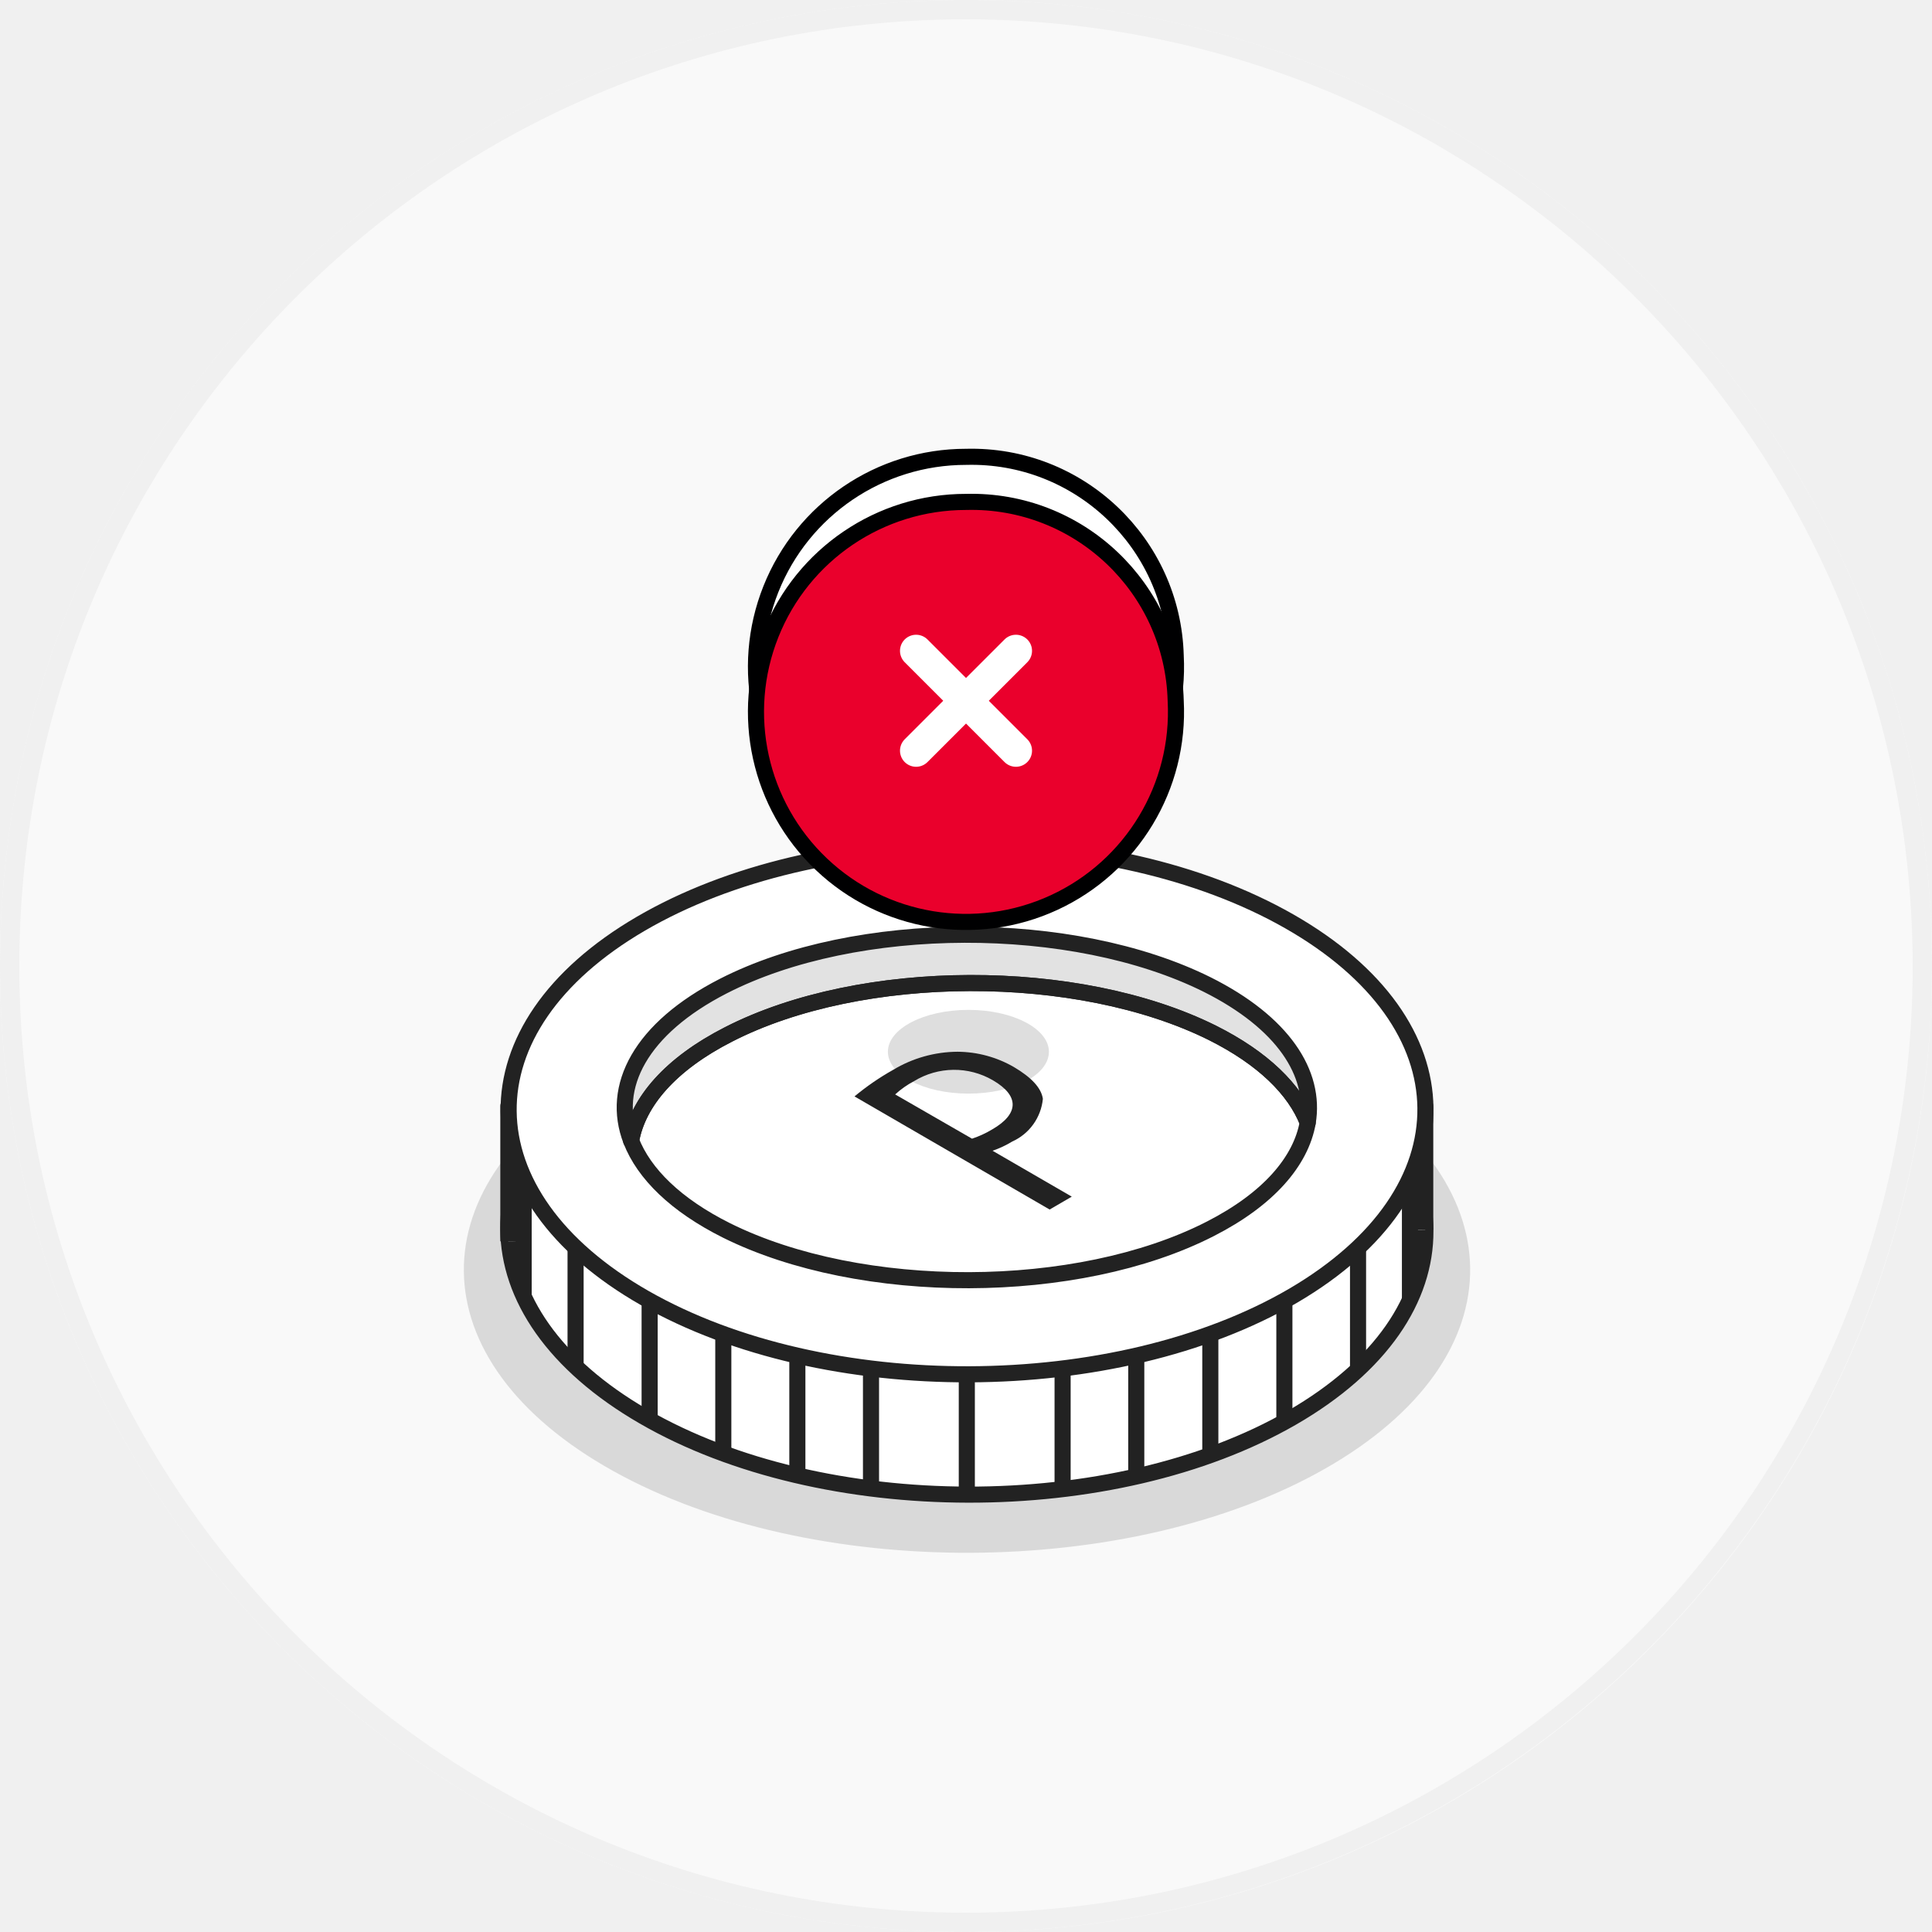
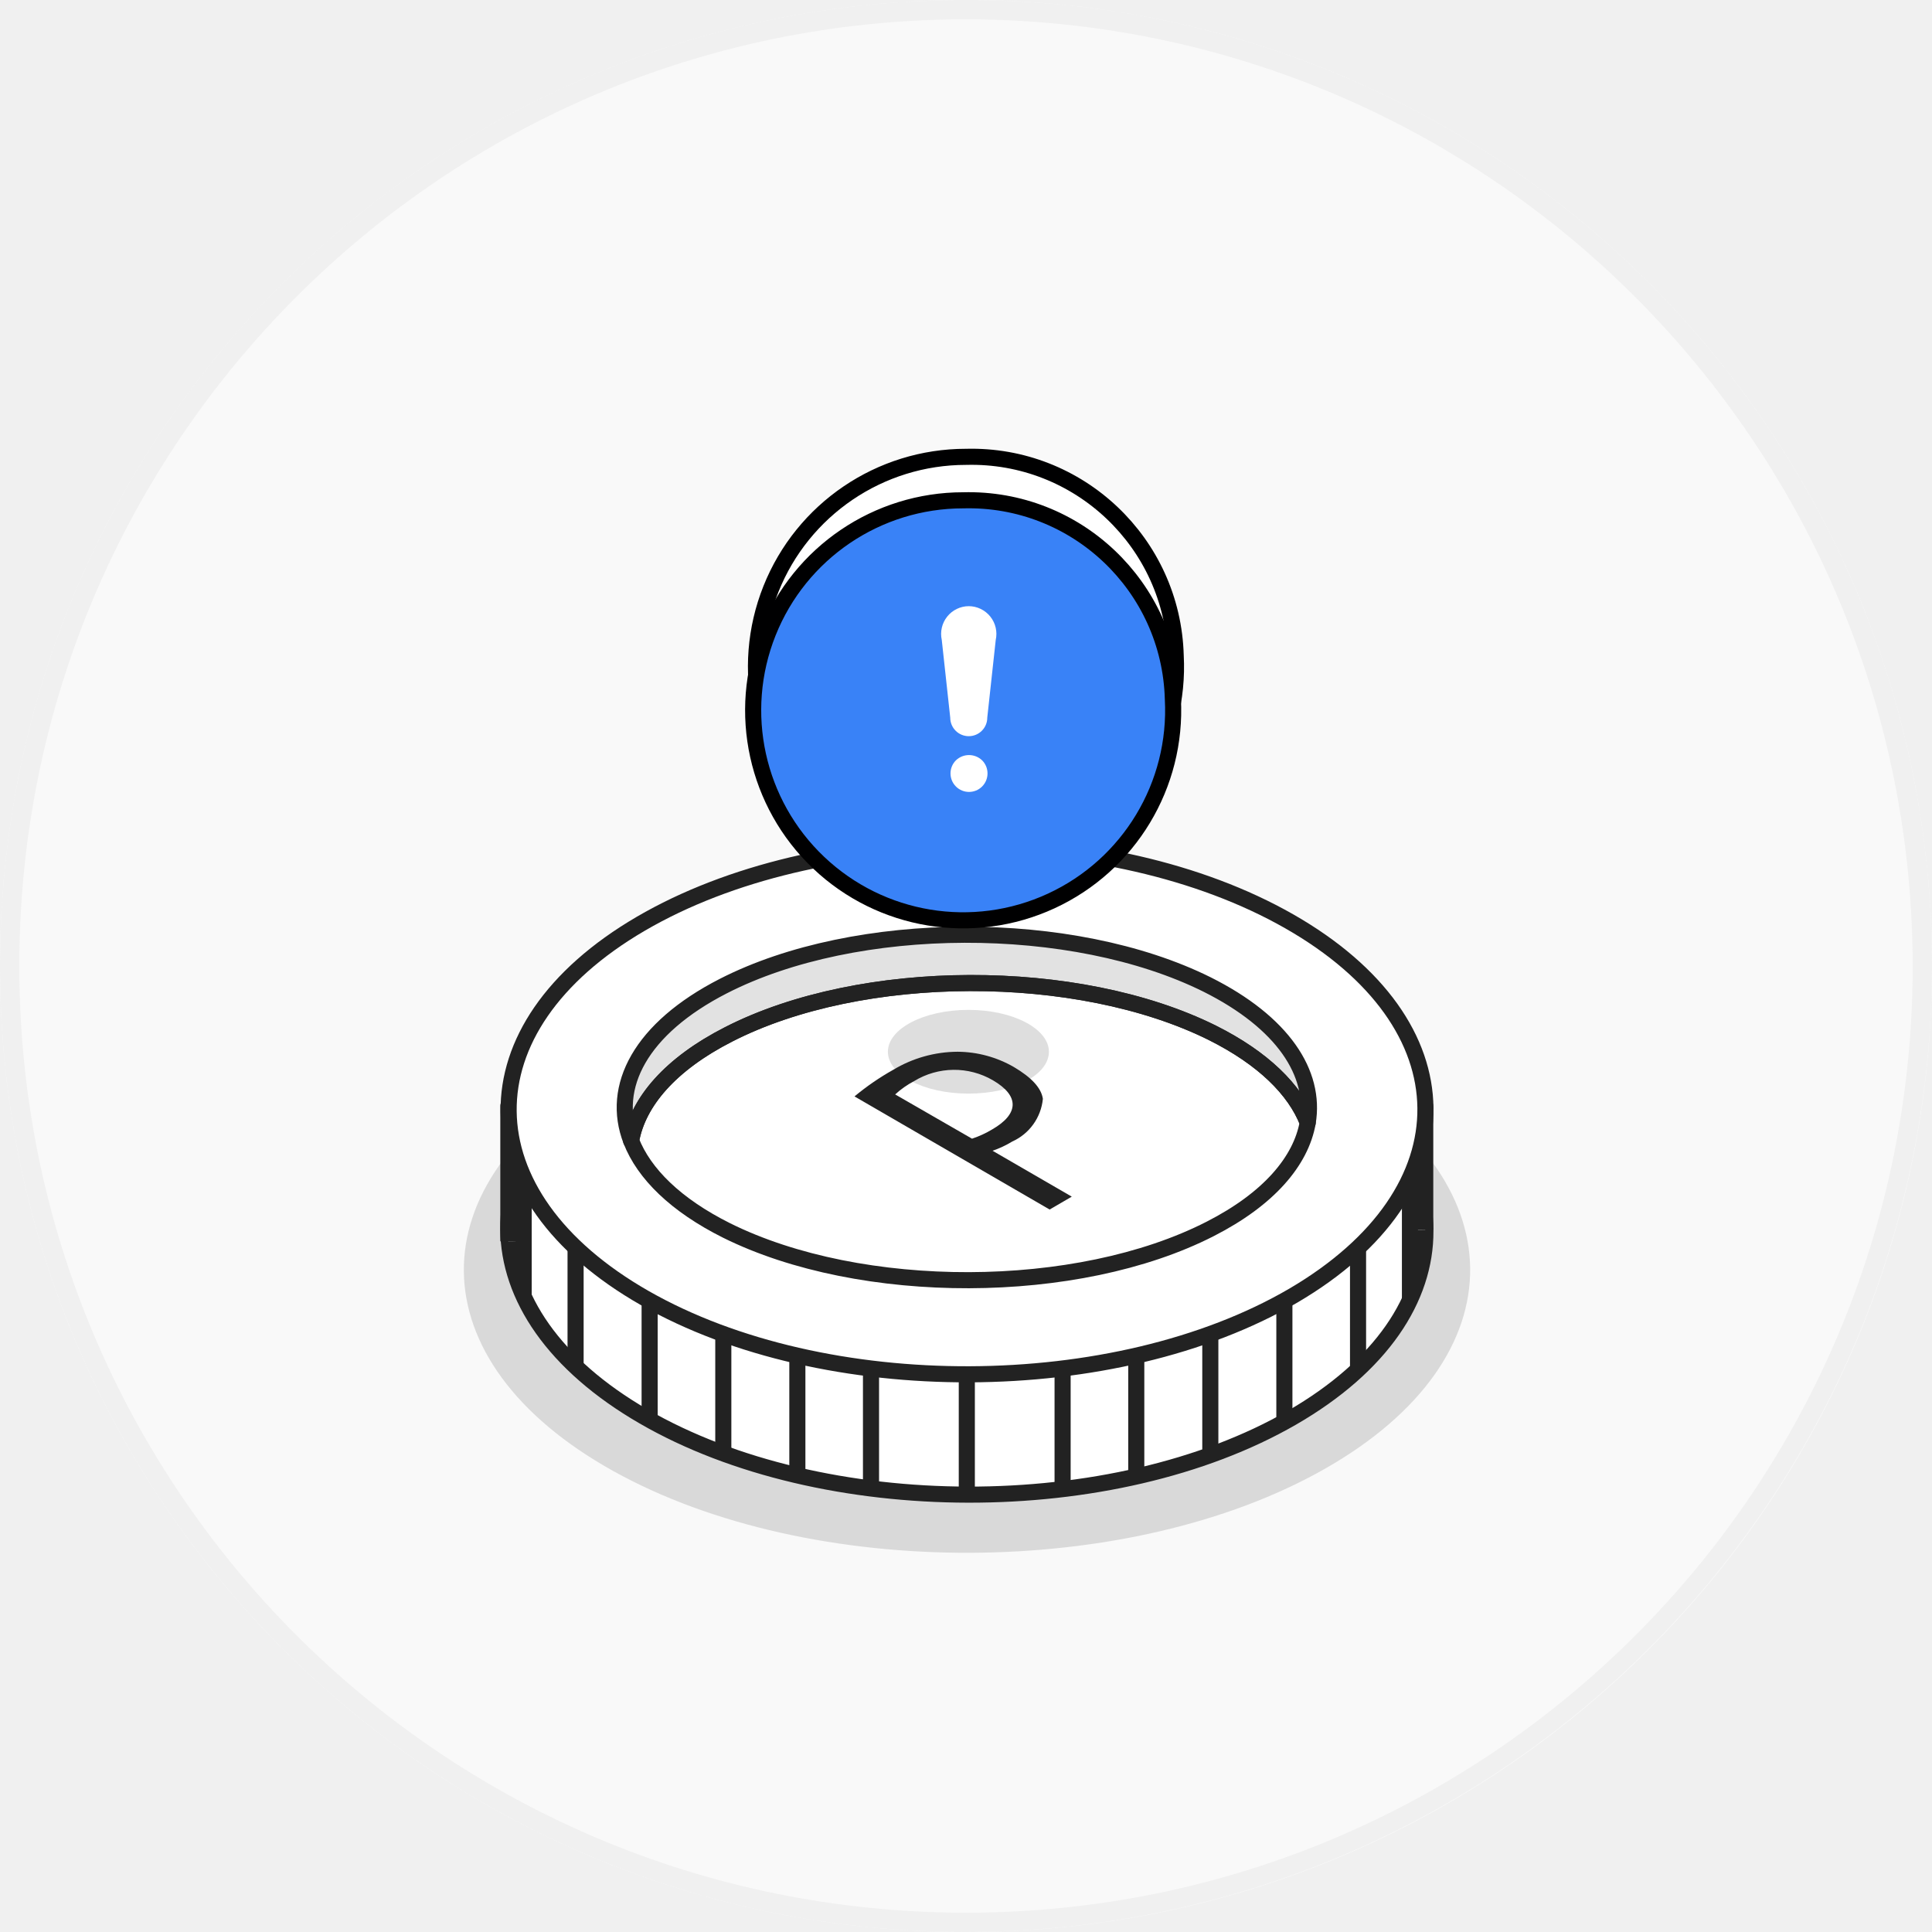
<svg xmlns="http://www.w3.org/2000/svg" width="100" height="100" viewBox="0 0 100 100">
  <defs>
    <clipPath id="clip-path">
      <rect id="사각형_59828" data-name="사각형 59828" width="100" height="100" transform="translate(138 80)" fill="#d5d5d5" />
    </clipPath>
    <clipPath id="clip-path-2">
-       <rect id="사각형_247702" data-name="사각형 247702" width="100" height="100" fill="none" />
+       <rect id="사각형_434412" data-name="사각형 434412" width="100" height="100" fill="none" />
    </clipPath>
    <clipPath id="clip-path-5">
-       <rect id="사각형_247698" data-name="사각형 247698" width="52.104" height="29.283" fill="none" />
+       <rect id="사각형_434408" data-name="사각형 434408" width="52.104" height="29.283" fill="none" />
    </clipPath>
    <clipPath id="clip-path-6">
-       <rect id="사각형_247699" data-name="사각형 247699" width="8.333" height="4.342" fill="none" />
+       <rect id="사각형_434409" data-name="사각형 434409" width="8.333" height="4.342" fill="none" />
    </clipPath>
  </defs>
  <g id="마스크_그룹_3" data-name="마스크 그룹 3" transform="translate(-138 -80)" clip-path="url(#clip-path)">
    <g id="null_100x100" transform="translate(188 130)">
-       <g id="그룹_324458" data-name="그룹 324458" transform="translate(-50 -50)" style="isolation: isolate">
+       <g id="그룹_587034" data-name="그룹 587034" transform="translate(-50 -50)" style="isolation: isolate">
        <g id="Layer_1" data-name="Layer 1">
-           <g id="그룹_324457" data-name="그룹 324457" clip-path="url(#clip-path-2)">
-             <g id="그룹_324450" data-name="그룹 324450" clip-path="url(#clip-path-2)">
-               <path id="패스_643772" data-name="패스 643772" d="M50,0A50,50,0,1,1,0,50,50.013,50.013,0,0,1,50,0" fill="#f9f9f9" />
-               <path id="패스_643773" data-name="패스 643773" d="M50,100a50,50,0,1,1,50-50,50.066,50.066,0,0,1-50,50M50,1A49,49,0,1,0,99,50,49.053,49.053,0,0,0,50,1" fill="#f0f0f0" />
+           <g id="그룹_587033" data-name="그룹 587033" clip-path="url(#clip-path-2)">
+             <g id="그룹_587026" data-name="그룹 587026" clip-path="url(#clip-path-2)">
+               <path id="패스_1458269" data-name="패스 1458269" d="M50,0A50,50,0,1,1,0,50,50.013,50.013,0,0,1,50,0" fill="#f9f9f9" />
+               <path id="패스_1458270" data-name="패스 1458270" d="M50,100a50,50,0,1,1,50-50,50.066,50.066,0,0,1-50,50M50,1A49,49,0,1,0,99,50,49.053,49.053,0,0,0,50,1" fill="#f0f0f0" />
            </g>
-             <g id="그룹_324455" data-name="그룹 324455" clip-path="url(#clip-path-2)">
-               <g id="그룹_324452" data-name="그룹 324452" transform="translate(24 51.104)" opacity="0.15">
-                 <g id="그룹_324451" data-name="그룹 324451" clip-path="url(#clip-path-5)">
-                   <path id="패스_643774" data-name="패스 643774" d="M159.821,270.146c-10.1,5.75-26.6,5.813-36.833.125s-10.333-14.958-.229-20.708,26.6-5.812,36.833-.125,10.333,14.958.229,20.708" transform="translate(-115.238 -245.23)" fill="#222" />
+             <g id="그룹_587031" data-name="그룹 587031" clip-path="url(#clip-path-2)">
+               <g id="그룹_587028" data-name="그룹 587028" transform="translate(24 51.104)" opacity="0.15">
+                 <g id="그룹_587027" data-name="그룹 587027" clip-path="url(#clip-path-5)">
+                   <path id="패스_1458271" data-name="패스 1458271" d="M159.821,270.146c-10.1,5.75-26.6,5.813-36.833.125s-10.333-14.958-.229-20.708,26.6-5.812,36.833-.125,10.333,14.958.229,20.708" transform="translate(-115.238 -245.23)" fill="#222" />
                </g>
              </g>
-               <path id="패스_643775" data-name="패스 643775" d="M166.842,263.2c-9.25,5.333-24.271,5.313-33.562-.062s-9.354-14.042-.1-19.375,24.271-5.312,33.563.063,9.354,14.042.1,19.375" transform="translate(-99.967 -189.822)" fill="#fff" />
-               <path id="패스_643776" data-name="패스 643776" d="M166.842,263.2c-9.25,5.333-24.271,5.313-33.562-.062s-9.354-14.042-.1-19.375,24.271-5.312,33.563.063S176.092,257.863,166.842,263.2Z" transform="translate(-99.967 -189.822)" fill="none" stroke="#222" stroke-linejoin="round" stroke-width="0.833" />
-               <path id="패스_643777" data-name="패스 643777" d="M126.3,281.8v-7h47.458v6.4" transform="translate(-99.988 -217.55)" fill="#fff" />
-               <path id="패스_643778" data-name="패스 643778" d="M126.3,281.8v-7h47.458v6.4" transform="translate(-99.988 -217.55)" fill="none" stroke="#222" stroke-linejoin="round" stroke-width="0.833" />
-               <path id="패스_643779" data-name="패스 643779" d="M166.973,233.282c-9.208,5.375-24.25,5.438-33.562.125s-9.417-14-.208-19.375,24.25-5.437,33.563-.125,9.417,14,.208,19.375" transform="translate(-100.035 -166.219)" fill="#fff" />
-               <path id="패스_643780" data-name="패스 643780" d="M166.973,233.282c-9.208,5.375-24.25,5.438-33.562.125s-9.417-14-.208-19.375,24.25-5.437,33.563-.125S176.181,227.886,166.973,233.282Z" transform="translate(-100.035 -166.219)" fill="none" stroke="#222" stroke-linejoin="round" stroke-width="0.833" />
-               <line id="선_89119" data-name="선 89119" y1="6.292" transform="translate(72.979 60.979)" fill="none" stroke="#222" stroke-linejoin="round" stroke-width="0.833" />
-               <line id="선_89120" data-name="선 89120" y1="6.292" transform="translate(70.292 64.583)" fill="none" stroke="#222" stroke-linejoin="round" stroke-width="0.833" />
-               <line id="선_89121" data-name="선 89121" y1="6.292" transform="translate(66.479 67.313)" fill="none" stroke="#222" stroke-linejoin="round" stroke-width="0.833" />
-               <path id="패스_643781" data-name="패스 643781" d="M300.7,331.4v6.271" transform="translate(-238.054 -262.358)" fill="none" stroke="#222" stroke-linejoin="round" stroke-width="0.833" />
-               <path id="패스_643782" data-name="패스 643782" d="M282.3,336.8v6.25" transform="translate(-223.487 -266.633)" fill="none" stroke="#222" stroke-linejoin="round" stroke-width="0.833" />
-               <path id="패스_643783" data-name="패스 643783" d="M264,340v6.25" transform="translate(-209 -269.167)" fill="none" stroke="#222" stroke-linejoin="round" stroke-width="0.833" />
-               <line id="선_89122" data-name="선 89122" y1="6.146" transform="translate(27.104 60.958)" fill="none" stroke="#222" stroke-linejoin="round" stroke-width="0.833" />
-               <line id="선_89123" data-name="선 89123" y1="6.146" transform="translate(29.792 64.583)" fill="none" stroke="#222" stroke-linejoin="round" stroke-width="0.833" />
-               <path id="패스_643784" data-name="패스 643784" d="M161.4,328.554V322.2" transform="translate(-127.775 -255.075)" fill="none" stroke="#222" stroke-linejoin="round" stroke-width="0.833" />
-               <path id="패스_643785" data-name="패스 643785" d="M179.7,331.4v6.188" transform="translate(-142.262 -262.358)" fill="none" stroke="#222" stroke-linejoin="round" stroke-width="0.833" />
-               <path id="패스_643786" data-name="패스 643786" d="M198.1,336.8v6.188" transform="translate(-156.829 -266.633)" fill="none" stroke="#222" stroke-linejoin="round" stroke-width="0.833" />
-               <path id="패스_643787" data-name="패스 643787" d="M216.4,340v6.208" transform="translate(-171.317 -269.167)" fill="none" stroke="#222" stroke-linejoin="round" stroke-width="0.833" />
-               <path id="패스_643788" data-name="패스 643788" d="M240.2,341.4v6.229" transform="translate(-190.158 -270.275)" fill="none" stroke="#222" stroke-linejoin="round" stroke-width="0.833" />
-               <path id="패스_643789" data-name="패스 643789" d="M190.567,241.958c-.667-1.708-2.313-3.333-4.937-4.646-6.958-3.458-18.167-3.437-25.042.083-3.021,1.542-4.687,3.5-5.042,5.5-1.083-2.792.5-5.812,4.771-8,6.875-3.521,18.083-3.542,25.042-.083,3.917,1.938,5.646,4.583,5.188,7.146" transform="translate(-122.88 -183.854)" fill="#e2e2e2" />
-               <path id="패스_643790" data-name="패스 643790" d="M190.567,241.958c-.667-1.708-2.313-3.333-4.937-4.646-6.958-3.458-18.167-3.437-25.042.083-3.021,1.542-4.687,3.5-5.042,5.5-1.083-2.792.5-5.812,4.771-8,6.875-3.521,18.083-3.542,25.042-.083C189.276,236.771,191,239.4,190.567,241.958Z" transform="translate(-122.88 -183.854)" fill="none" stroke="#222" stroke-linejoin="round" stroke-width="0.833" />
-               <path id="패스_643791" data-name="패스 643791" d="M191.821,251.458c-.354,2-2.021,3.958-5.042,5.5-6.875,3.521-18.083,3.542-25.042.083-2.625-1.312-4.271-2.937-4.937-4.646.354-2,2.021-3.958,5.042-5.5,6.875-3.521,18.083-3.542,25.042-.083C189.508,248.125,191.154,249.75,191.821,251.458Z" transform="translate(-124.133 -193.354)" fill="none" stroke="#222" stroke-linejoin="round" stroke-width="0.833" />
-               <path id="패스_643792" data-name="패스 643792" d="M212.3,263.612a13.293,13.293,0,0,1,2-1.375,6.521,6.521,0,0,1,3.333-.937,5.9,5.9,0,0,1,2.917.792c.917.542,1.417,1.083,1.5,1.646a2.708,2.708,0,0,1-1.583,2.208,5.27,5.27,0,0,1-1.021.479l4.1,2.375-1.146.667Zm6.083,2.188a5.209,5.209,0,0,0,1.042-.479c1.375-.792,1.438-1.729.042-2.542a3.979,3.979,0,0,0-4.083.042,4.668,4.668,0,0,0-.979.688Z" transform="translate(-168.071 -206.862)" fill="#222" />
-               <g id="그룹_324454" data-name="그룹 324454" transform="translate(45.958 52.271)" opacity="0.15">
-                 <g id="그룹_324453" data-name="그룹 324453" clip-path="url(#clip-path-6)">
-                   <path id="패스_643793" data-name="패스 643793" d="M228.933,253.067c0,1.208-1.854,2.167-4.167,2.167s-4.167-.979-4.167-2.167,1.854-2.167,4.167-2.167,4.167.979,4.167,2.167" transform="translate(-220.6 -250.9)" fill="#222" />
+               <path id="패스_1458272" data-name="패스 1458272" d="M166.842,263.2c-9.25,5.333-24.271,5.313-33.562-.062s-9.354-14.042-.1-19.375,24.271-5.312,33.563.063,9.354,14.042.1,19.375" transform="translate(-99.967 -189.822)" fill="#fff" />
+               <path id="패스_1458273" data-name="패스 1458273" d="M166.842,263.2c-9.25,5.333-24.271,5.313-33.562-.062s-9.354-14.042-.1-19.375,24.271-5.312,33.563.063S176.092,257.863,166.842,263.2Z" transform="translate(-99.967 -189.822)" fill="none" stroke="#222" stroke-linejoin="round" stroke-width="0.833" />
+               <path id="패스_1458274" data-name="패스 1458274" d="M126.3,281.8v-7h47.458v6.4" transform="translate(-99.988 -217.55)" fill="#fff" />
+               <path id="패스_1458275" data-name="패스 1458275" d="M126.3,281.8v-7h47.458v6.4" transform="translate(-99.988 -217.55)" fill="none" stroke="#222" stroke-linejoin="round" stroke-width="0.833" />
+               <path id="패스_1458276" data-name="패스 1458276" d="M166.973,233.282c-9.208,5.375-24.25,5.438-33.562.125s-9.417-14-.208-19.375,24.25-5.437,33.563-.125,9.417,14,.208,19.375" transform="translate(-100.035 -166.219)" fill="#fff" />
+               <path id="패스_1458277" data-name="패스 1458277" d="M166.973,233.282c-9.208,5.375-24.25,5.438-33.562.125s-9.417-14-.208-19.375,24.25-5.437,33.563-.125S176.181,227.886,166.973,233.282Z" transform="translate(-100.035 -166.219)" fill="none" stroke="#222" stroke-linejoin="round" stroke-width="0.833" />
+               <line id="선_169523" data-name="선 169523" y1="6.292" transform="translate(72.979 60.979)" fill="none" stroke="#222" stroke-linejoin="round" stroke-width="0.833" />
+               <line id="선_169524" data-name="선 169524" y1="6.292" transform="translate(70.292 64.583)" fill="none" stroke="#222" stroke-linejoin="round" stroke-width="0.833" />
+               <line id="선_169525" data-name="선 169525" y1="6.292" transform="translate(66.479 67.313)" fill="none" stroke="#222" stroke-linejoin="round" stroke-width="0.833" />
+               <path id="패스_1458278" data-name="패스 1458278" d="M300.7,331.4v6.271" transform="translate(-238.054 -262.358)" fill="none" stroke="#222" stroke-linejoin="round" stroke-width="0.833" />
+               <path id="패스_1458279" data-name="패스 1458279" d="M282.3,336.8v6.25" transform="translate(-223.487 -266.633)" fill="none" stroke="#222" stroke-linejoin="round" stroke-width="0.833" />
+               <path id="패스_1458280" data-name="패스 1458280" d="M264,340v6.25" transform="translate(-209 -269.167)" fill="none" stroke="#222" stroke-linejoin="round" stroke-width="0.833" />
+               <line id="선_169526" data-name="선 169526" y1="6.146" transform="translate(27.104 60.958)" fill="none" stroke="#222" stroke-linejoin="round" stroke-width="0.833" />
+               <line id="선_169527" data-name="선 169527" y1="6.146" transform="translate(29.792 64.583)" fill="none" stroke="#222" stroke-linejoin="round" stroke-width="0.833" />
+               <path id="패스_1458281" data-name="패스 1458281" d="M161.4,328.554V322.2" transform="translate(-127.775 -255.075)" fill="none" stroke="#222" stroke-linejoin="round" stroke-width="0.833" />
+               <path id="패스_1458282" data-name="패스 1458282" d="M179.7,331.4v6.188" transform="translate(-142.262 -262.358)" fill="none" stroke="#222" stroke-linejoin="round" stroke-width="0.833" />
+               <path id="패스_1458283" data-name="패스 1458283" d="M198.1,336.8v6.188" transform="translate(-156.829 -266.633)" fill="none" stroke="#222" stroke-linejoin="round" stroke-width="0.833" />
+               <path id="패스_1458284" data-name="패스 1458284" d="M216.4,340v6.208" transform="translate(-171.317 -269.167)" fill="none" stroke="#222" stroke-linejoin="round" stroke-width="0.833" />
+               <path id="패스_1458285" data-name="패스 1458285" d="M240.2,341.4v6.229" transform="translate(-190.158 -270.275)" fill="none" stroke="#222" stroke-linejoin="round" stroke-width="0.833" />
+               <path id="패스_1458286" data-name="패스 1458286" d="M190.567,241.958c-.667-1.708-2.313-3.333-4.937-4.646-6.958-3.458-18.167-3.437-25.042.083-3.021,1.542-4.687,3.5-5.042,5.5-1.083-2.792.5-5.812,4.771-8,6.875-3.521,18.083-3.542,25.042-.083,3.917,1.938,5.646,4.583,5.188,7.146" transform="translate(-122.88 -183.854)" fill="#e2e2e2" />
+               <path id="패스_1458287" data-name="패스 1458287" d="M190.567,241.958c-.667-1.708-2.313-3.333-4.937-4.646-6.958-3.458-18.167-3.437-25.042.083-3.021,1.542-4.687,3.5-5.042,5.5-1.083-2.792.5-5.812,4.771-8,6.875-3.521,18.083-3.542,25.042-.083C189.276,236.771,191,239.4,190.567,241.958Z" transform="translate(-122.88 -183.854)" fill="none" stroke="#222" stroke-linejoin="round" stroke-width="0.833" />
+               <path id="패스_1458288" data-name="패스 1458288" d="M191.821,251.458c-.354,2-2.021,3.958-5.042,5.5-6.875,3.521-18.083,3.542-25.042.083-2.625-1.312-4.271-2.937-4.937-4.646.354-2,2.021-3.958,5.042-5.5,6.875-3.521,18.083-3.542,25.042-.083C189.508,248.125,191.154,249.75,191.821,251.458Z" transform="translate(-124.133 -193.354)" fill="none" stroke="#222" stroke-linejoin="round" stroke-width="0.833" />
+               <path id="패스_1458289" data-name="패스 1458289" d="M212.3,263.612a13.293,13.293,0,0,1,2-1.375,6.521,6.521,0,0,1,3.333-.937,5.9,5.9,0,0,1,2.917.792c.917.542,1.417,1.083,1.5,1.646a2.708,2.708,0,0,1-1.583,2.208,5.27,5.27,0,0,1-1.021.479l4.1,2.375-1.146.667Zm6.083,2.188a5.209,5.209,0,0,0,1.042-.479c1.375-.792,1.438-1.729.042-2.542a3.979,3.979,0,0,0-4.083.042,4.668,4.668,0,0,0-.979.688Z" transform="translate(-168.071 -206.862)" fill="#222" />
+               <g id="그룹_587030" data-name="그룹 587030" transform="translate(45.958 52.271)" opacity="0.15">
+                 <g id="그룹_587029" data-name="그룹 587029" clip-path="url(#clip-path-6)">
+                   <path id="패스_1458290" data-name="패스 1458290" d="M228.933,253.067c0,1.208-1.854,2.167-4.167,2.167s-4.167-.979-4.167-2.167,1.854-2.167,4.167-2.167,4.167.979,4.167,2.167" transform="translate(-220.6 -250.9)" fill="#222" />
                </g>
              </g>
            </g>
-             <g id="그룹_324456" data-name="그룹 324456" clip-path="url(#clip-path-2)">
-               <path id="패스_643794" data-name="패스 643794" d="M209.608,123.792A10.87,10.87,0,1,1,198.754,113.5a10.578,10.578,0,0,1,10.854,10.292" transform="translate(-148.754 -89.854)" fill="#fff" />
-               <path id="패스_643795" data-name="패스 643795" d="M209.608,123.792A10.87,10.87,0,1,1,198.754,113.5,10.578,10.578,0,0,1,209.608,123.792Z" transform="translate(-148.754 -89.854)" fill="none" stroke="#000001" stroke-linejoin="round" stroke-width="0.833" />
-               <path id="패스_643796" data-name="패스 643796" d="M209.608,134.992A10.87,10.87,0,1,1,198.754,124.7a10.578,10.578,0,0,1,10.854,10.292" transform="translate(-148.754 -98.721)" fill="#ea002c" />
-               <path id="패스_643797" data-name="패스 643797" d="M209.608,134.992A10.87,10.87,0,1,1,198.754,124.7,10.578,10.578,0,0,1,209.608,134.992Z" transform="translate(-148.754 -98.721)" fill="none" stroke="#000001" stroke-linejoin="round" stroke-width="0.833" />
-               <line id="선_89124" data-name="선 89124" x1="5.167" y2="5.167" transform="translate(47.417 33.688)" fill="#ea002c" />
-               <line id="선_89125" data-name="선 89125" x1="5.167" y2="5.167" transform="translate(47.417 33.688)" fill="none" stroke="#fff" stroke-linecap="round" stroke-linejoin="round" stroke-width="1.667" />
-               <line id="선_89126" data-name="선 89126" x2="5.167" y2="5.167" transform="translate(47.417 33.688)" fill="#ea002c" />
-               <line id="선_89127" data-name="선 89127" x2="5.167" y2="5.167" transform="translate(47.417 33.688)" fill="none" stroke="#fff" stroke-linecap="round" stroke-linejoin="round" stroke-width="1.667" />
+             <g id="그룹_587032" data-name="그룹 587032" clip-path="url(#clip-path-2)">
+               <path id="패스_1458291" data-name="패스 1458291" d="M209.608,123.792A10.87,10.87,0,1,1,198.754,113.5a10.578,10.578,0,0,1,10.854,10.292" transform="translate(-148.754 -89.854)" fill="#fff" />
+               <path id="패스_1458292" data-name="패스 1458292" d="M209.608,123.792A10.87,10.87,0,1,1,198.754,113.5,10.578,10.578,0,0,1,209.608,123.792Z" transform="translate(-148.754 -89.854)" fill="none" stroke="#000001" stroke-linejoin="round" stroke-width="0.833" />
+               <path id="패스_1458293" data-name="패스 1458293" d="M208.908,134.592A10.87,10.87,0,1,1,198.054,124.3a10.578,10.578,0,0,1,10.854,10.292" transform="translate(-148.2 -98.404)" fill="#3982f7" />
+               <path id="패스_1458294" data-name="패스 1458294" d="M208.908,134.592A10.87,10.87,0,1,1,198.054,124.3,10.578,10.578,0,0,1,208.908,134.592Z" transform="translate(-148.2 -98.404)" fill="none" stroke="#000001" stroke-linejoin="round" stroke-width="0.833" />
+               <path id="패스_1458295" data-name="패스 1458295" d="M237.785,187.867a.979.979,0,0,0-1.354,0,.958.958,0,1,0,1.354,0" transform="translate(-186.952 -148.513)" fill="#fff" />
+               <path id="패스_1458296" data-name="패스 1458296" d="M235.265,150.6a1.438,1.438,0,0,0-1.4,1.75l.438,4.021a.958.958,0,1,0,1.917,0l.438-4.021a1.437,1.437,0,0,0-1.4-1.75" transform="translate(-185.119 -119.225)" fill="#fff" />
            </g>
          </g>
        </g>
      </g>
    </g>
  </g>
</svg>
